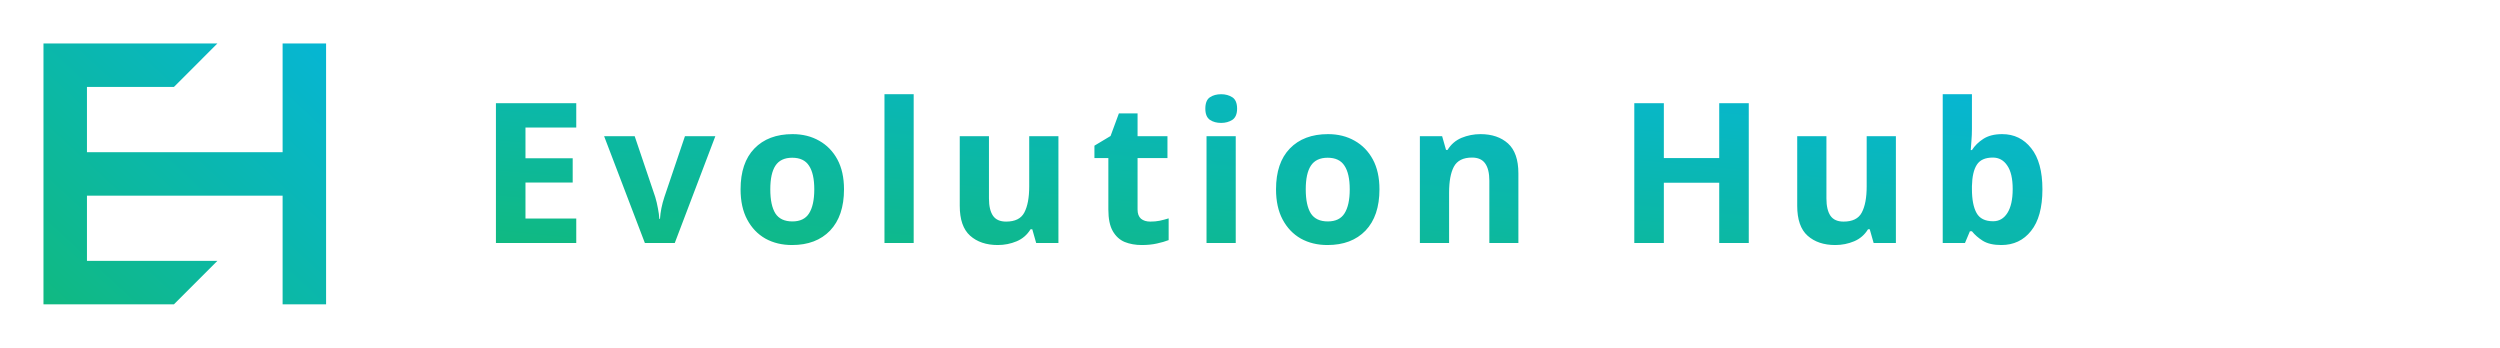
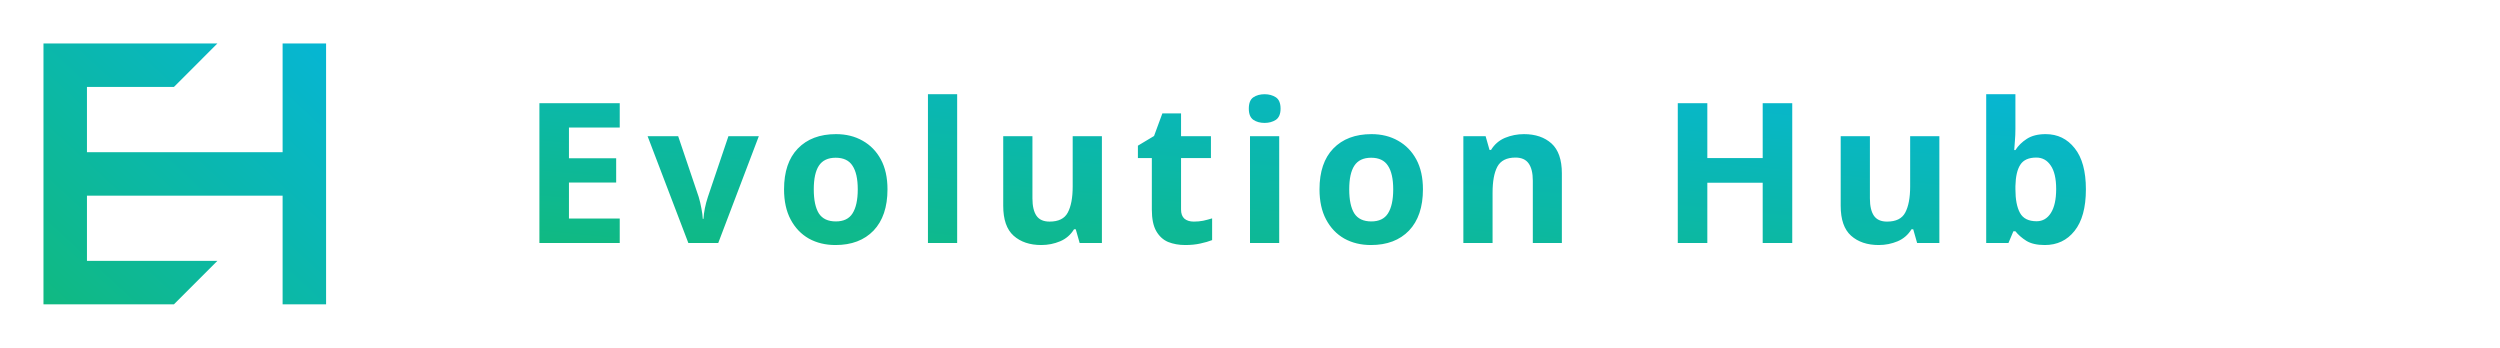
<svg xmlns="http://www.w3.org/2000/svg" width="230" height="32" viewBox="0 0 230 32" fill="none">
  <defs>
    <linearGradient id="unifiedGradient" x1="0%" y1="100%" x2="100%" y2="0%">
      <stop offset="0%" stop-color="#10b981" />
      <stop offset="100%" stop-color="#06b6d4" />
    </linearGradient>
  </defs>
  <path fill-rule="evenodd" clip-rule="evenodd" d="M4 4H20L16 8H8V14H26V4H30V28H26V18H8V24H20L16 28H4V4Z" fill="url(#unifiedGradient)" />
-   <text x="44" y="16" dominant-baseline="middle" fill="url(#unifiedGradient)" font-family="'Exo 2', sans-serif" font-size="18" font-weight="700" letter-spacing="1.5" text-transform="uppercase">
+   <text x="48" y="16" dominant-baseline="middle" fill="url(#unifiedGradient)" font-family="'Exo 2', sans-serif" font-size="18" font-weight="700" letter-spacing="1.5" text-transform="uppercase">
        Evolution Hub
    </text>
</svg>
